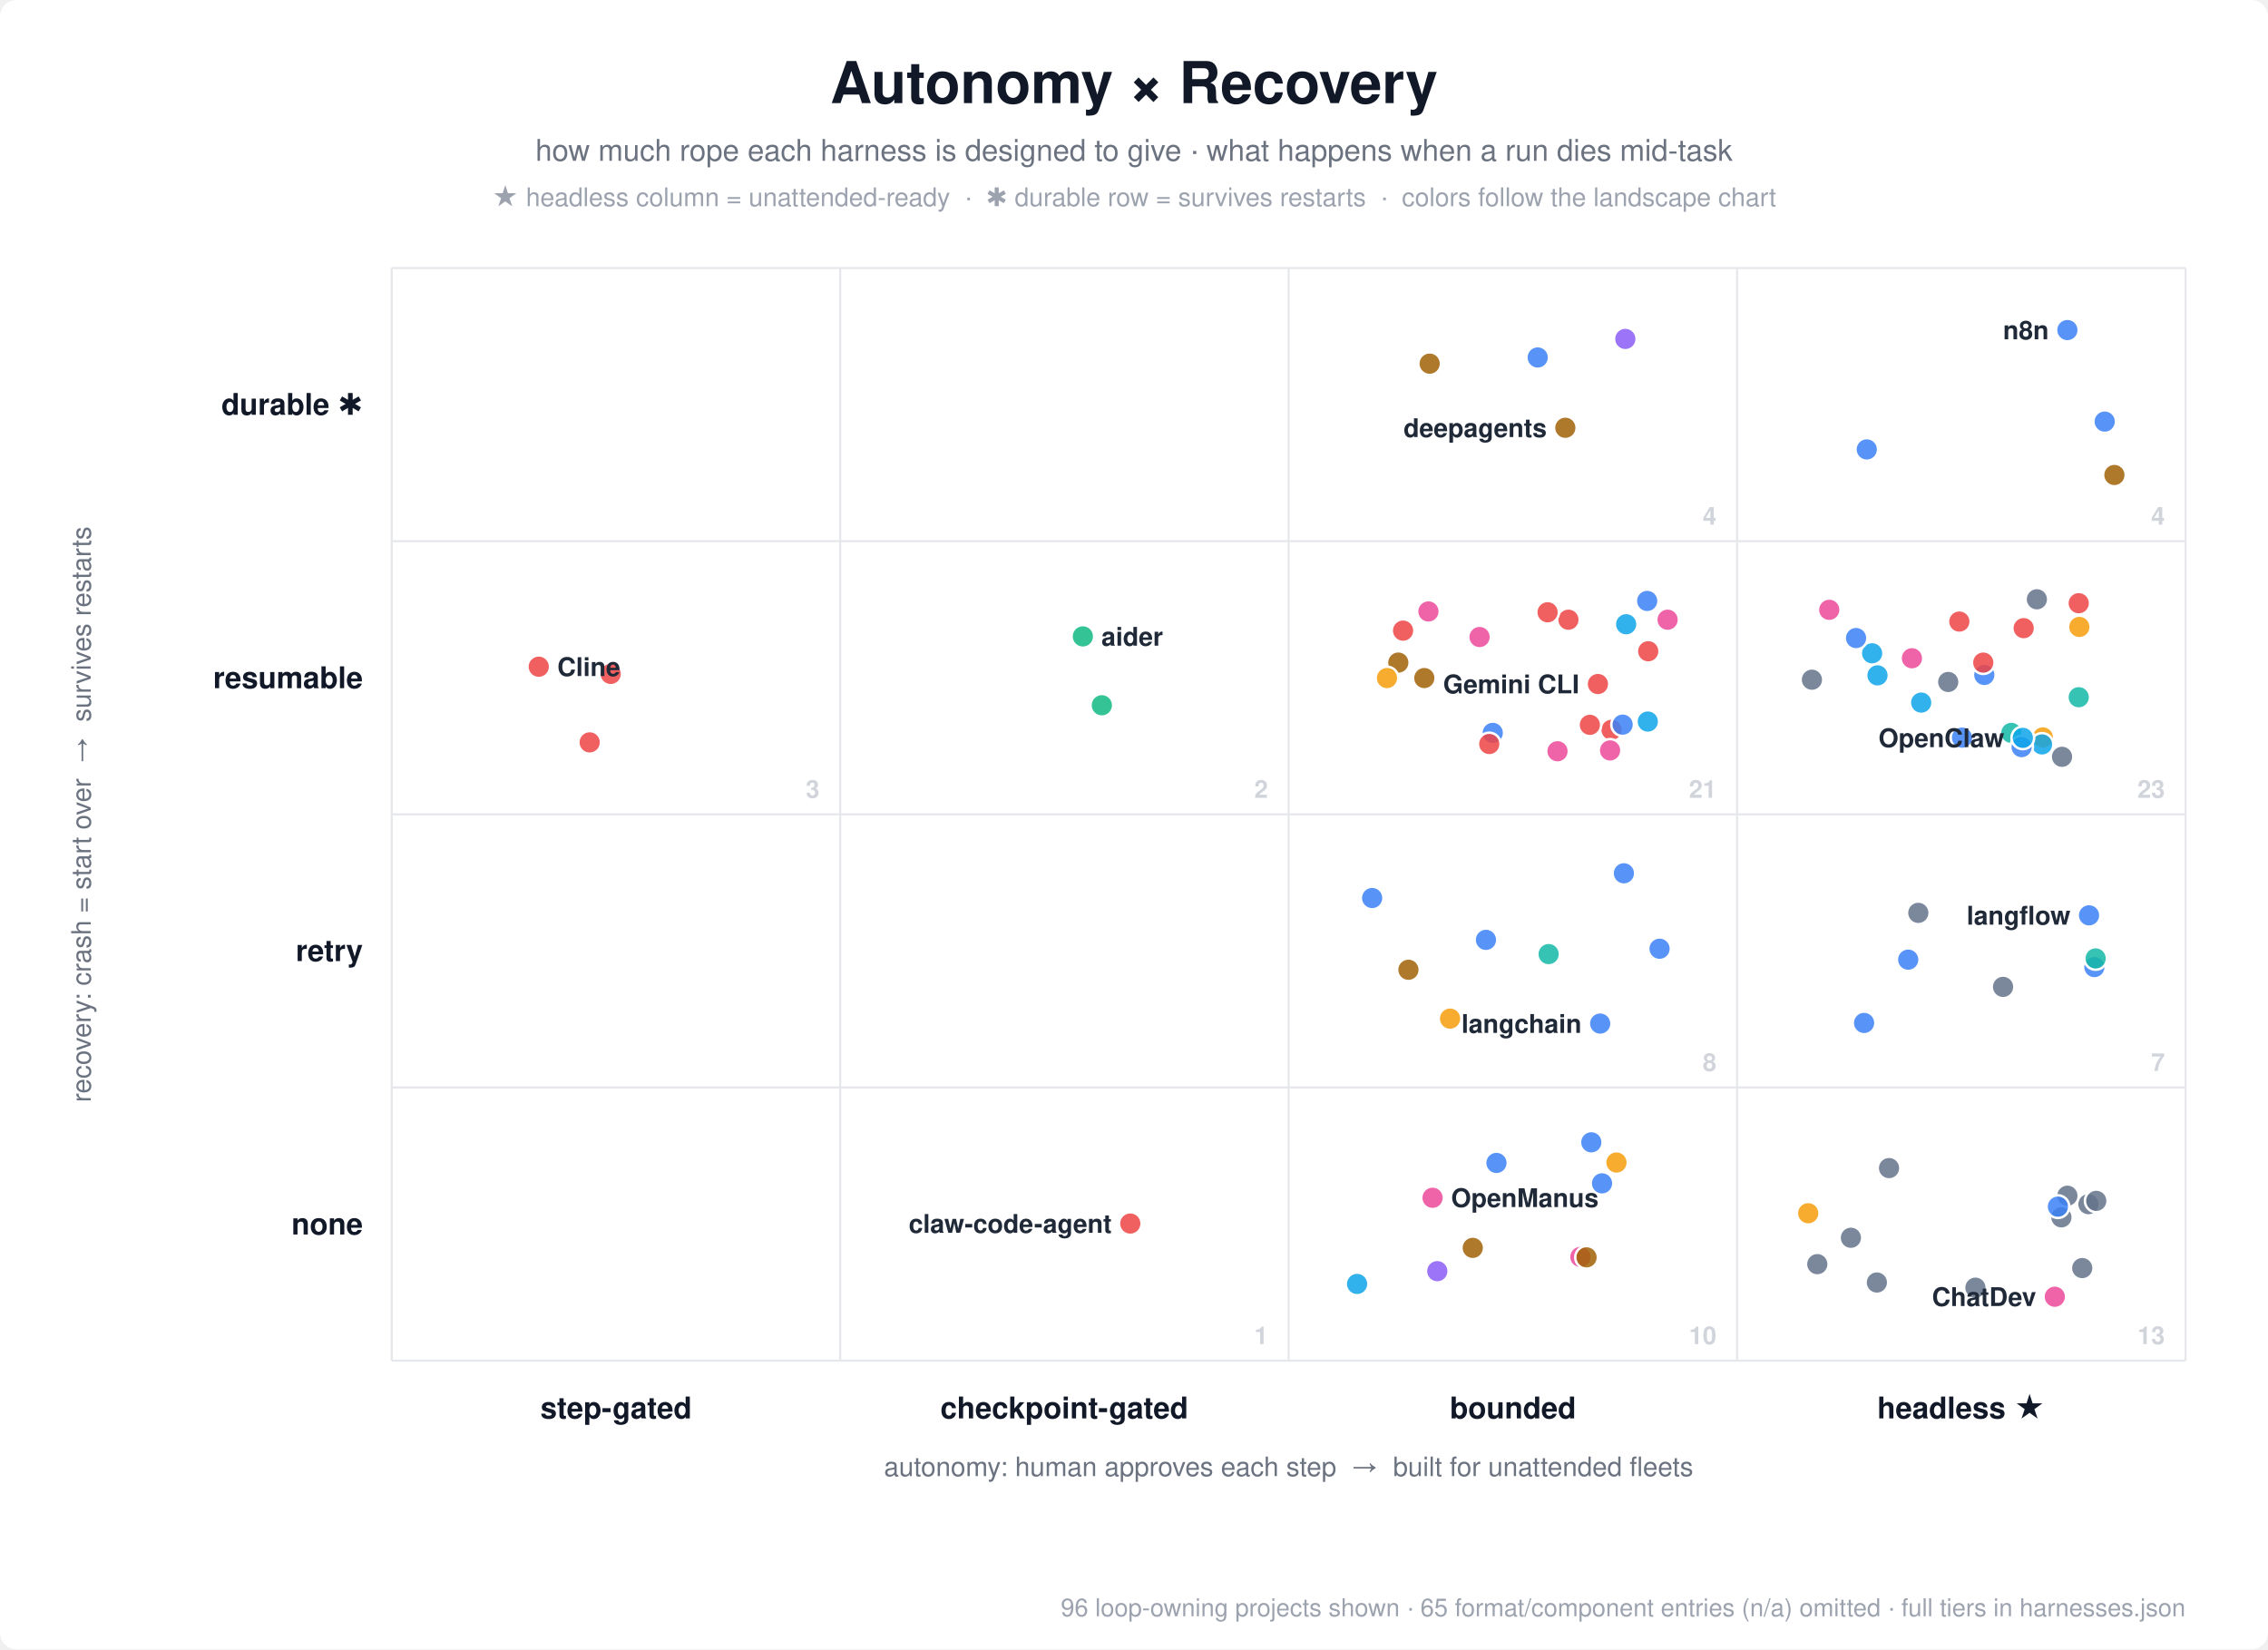
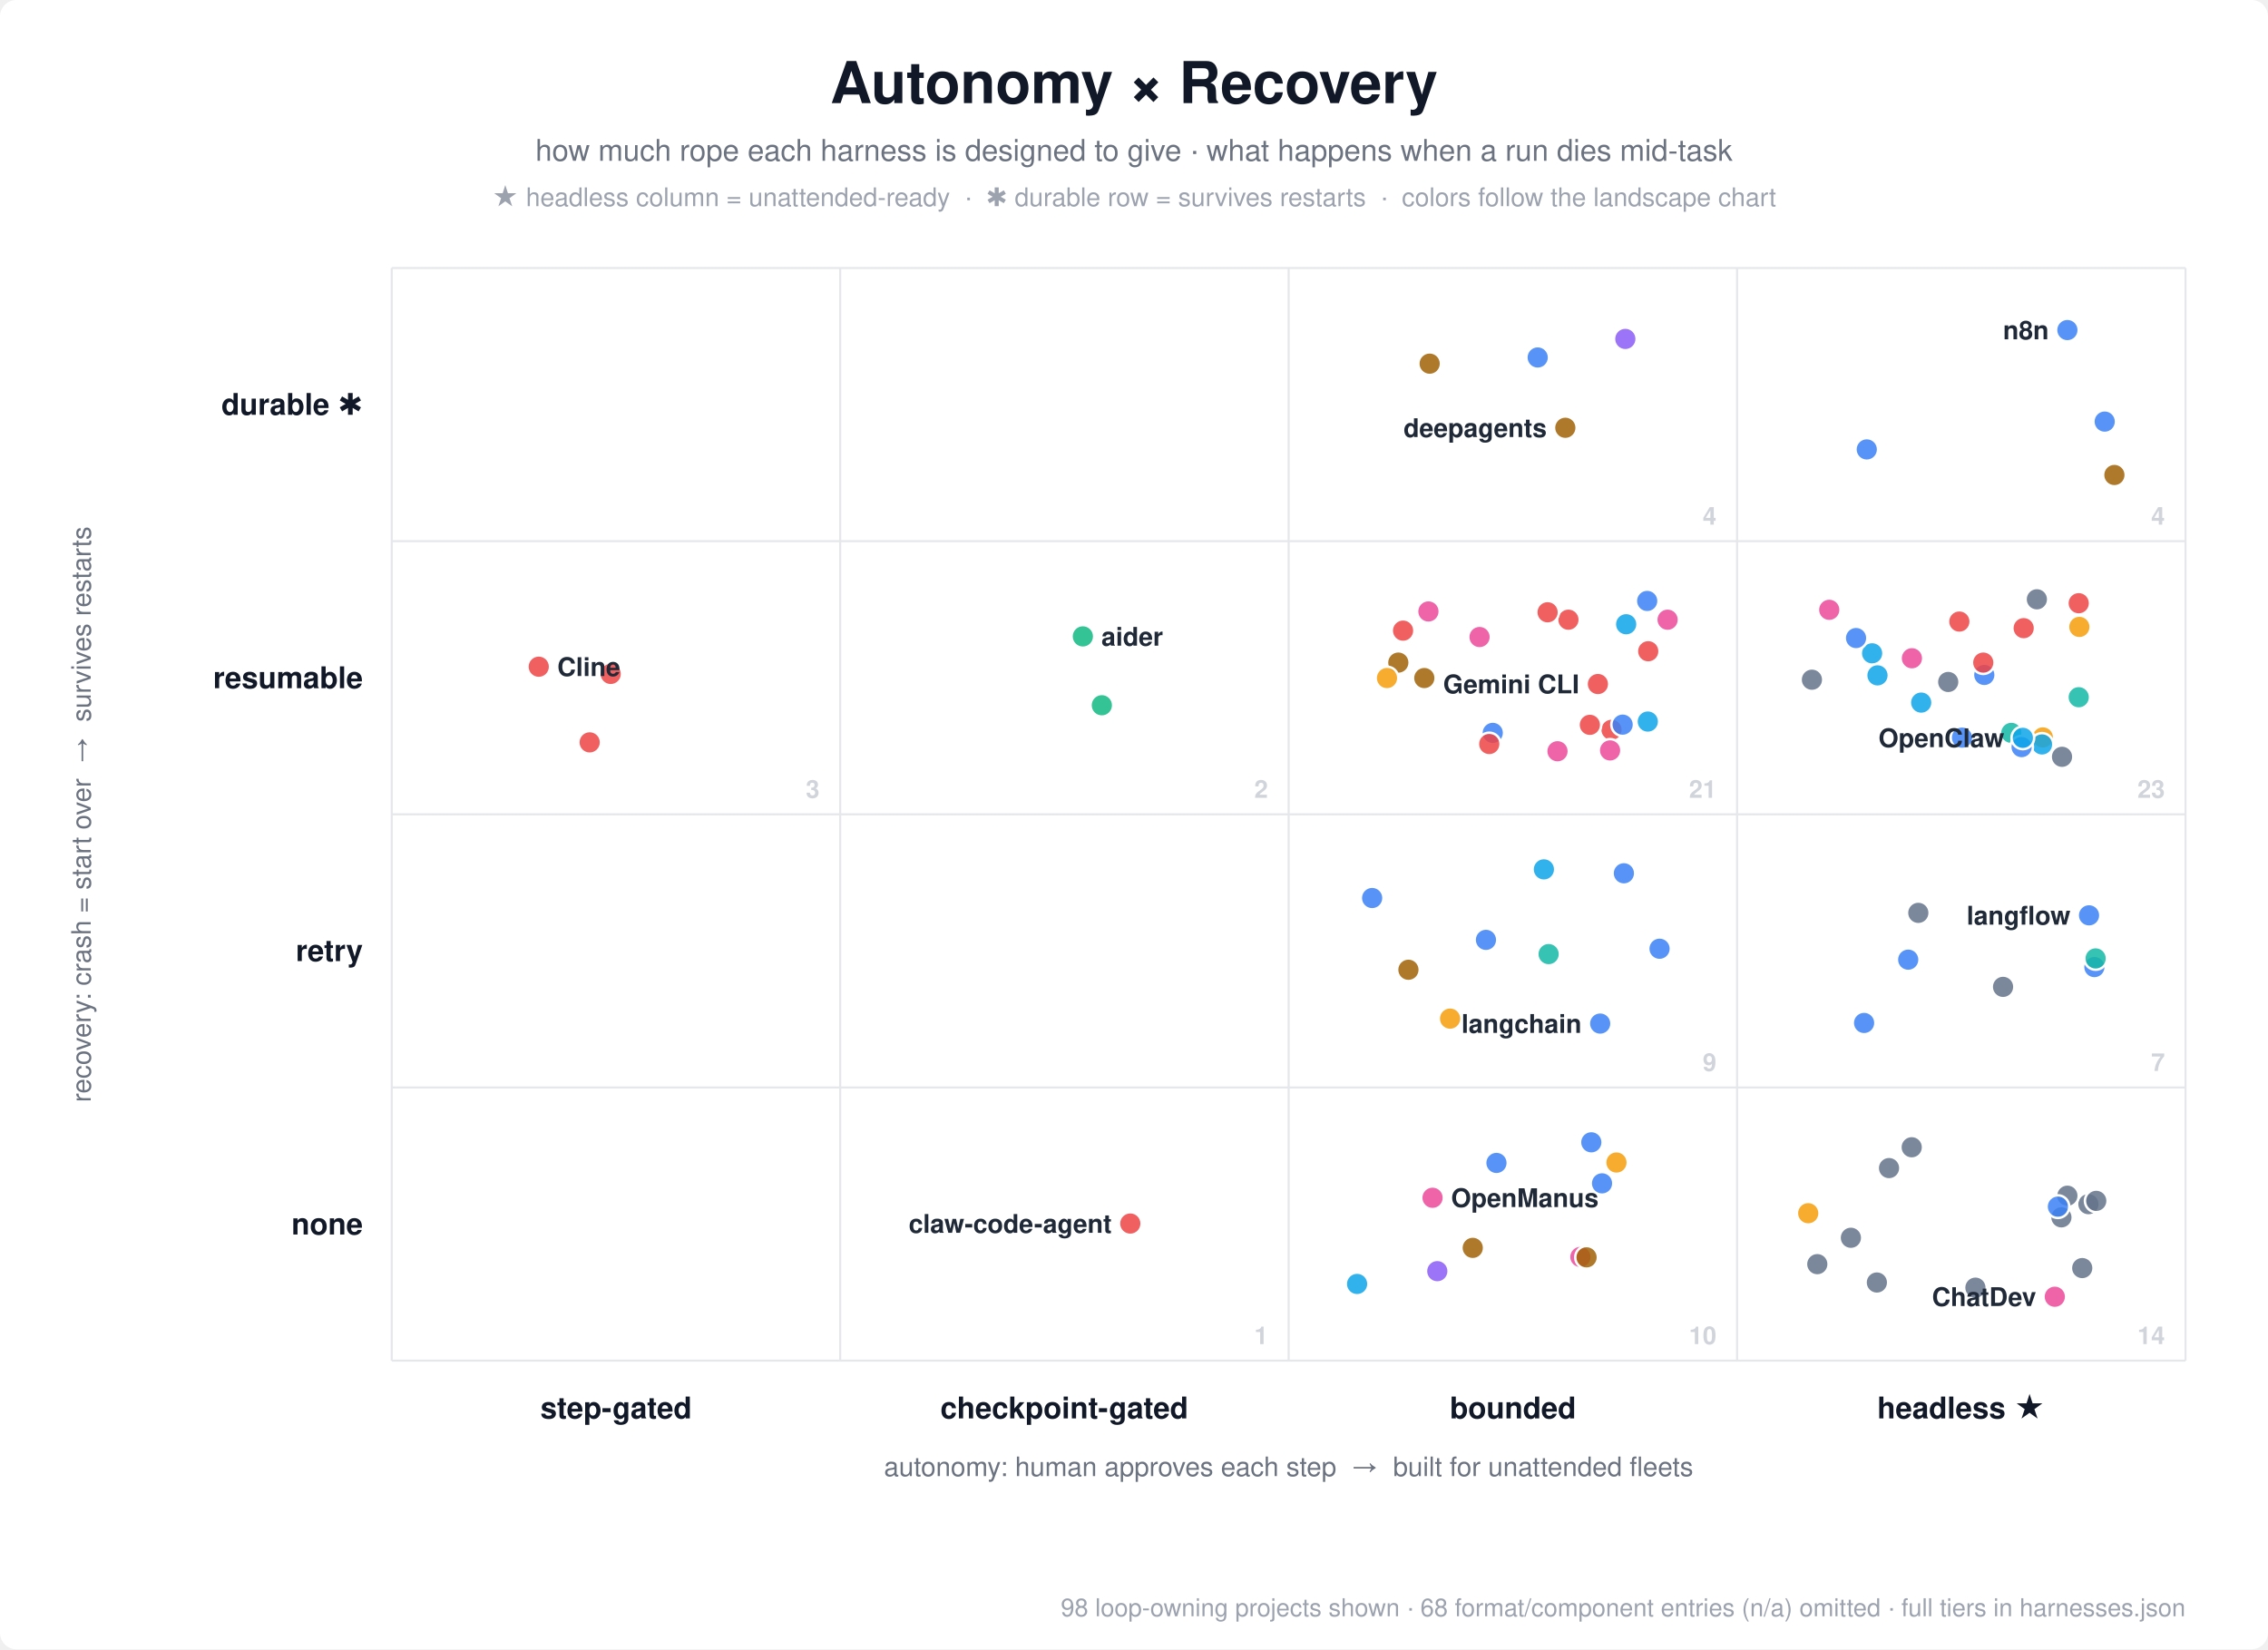
<svg xmlns="http://www.w3.org/2000/svg" viewBox="0 0 1100 800" font-family="-apple-system, 'Segoe UI', Helvetica, Arial, sans-serif">
  <rect width="1100" height="800" fill="#ffffff" rx="8" />
  <text x="550.0" y="50" text-anchor="middle" font-size="28" font-weight="700" fill="#111827">Autonomy × Recovery</text>
  <text x="550.0" y="78" text-anchor="middle" font-size="14.5" fill="#6b7280">how much rope each harness is designed to give · what happens when a run dies mid-task</text>
  <text x="550.0" y="100" text-anchor="middle" font-size="12.5" fill="#9ca3af">★ headless column = unattended-ready  ·  ✱ durable row = survives restarts  ·  colors follow the landscape chart</text>
  <line x1="190.0" y1="130" x2="190.0" y2="660" stroke="#e5e7eb" stroke-width="1" />
  <line x1="407.5" y1="130" x2="407.5" y2="660" stroke="#e5e7eb" stroke-width="1" />
  <line x1="625.0" y1="130" x2="625.0" y2="660" stroke="#e5e7eb" stroke-width="1" />
  <line x1="842.5" y1="130" x2="842.5" y2="660" stroke="#e5e7eb" stroke-width="1" />
  <line x1="1060.0" y1="130" x2="1060.0" y2="660" stroke="#e5e7eb" stroke-width="1" />
  <line x1="190" y1="130.0" x2="1060" y2="130.0" stroke="#e5e7eb" stroke-width="1" />
  <line x1="190" y1="262.5" x2="1060" y2="262.5" stroke="#e5e7eb" stroke-width="1" />
  <line x1="190" y1="395.0" x2="1060" y2="395.0" stroke="#e5e7eb" stroke-width="1" />
  <line x1="190" y1="527.5" x2="1060" y2="527.5" stroke="#e5e7eb" stroke-width="1" />
  <line x1="190" y1="660.0" x2="1060" y2="660.0" stroke="#e5e7eb" stroke-width="1" />
  <text x="298.8" y="688" text-anchor="middle" font-size="14.5" font-weight="600" fill="#111827">step-gated</text>
  <text x="516.2" y="688" text-anchor="middle" font-size="14.5" font-weight="600" fill="#111827">checkpoint-gated</text>
  <text x="733.8" y="688" text-anchor="middle" font-size="14.5" font-weight="600" fill="#111827">bounded</text>
  <text x="951.2" y="688" text-anchor="middle" font-size="14.5" font-weight="600" fill="#111827">headless ★</text>
  <text x="625.0" y="716" text-anchor="middle" font-size="13" fill="#6b7280">autonomy: human approves each step  →  built for unattended fleets</text>
  <text x="176" y="598.8" text-anchor="end" font-size="14.5" font-weight="600" fill="#111827">none</text>
  <text x="176" y="466.2" text-anchor="end" font-size="14.5" font-weight="600" fill="#111827">retry</text>
  <text x="176" y="333.8" text-anchor="end" font-size="14.5" font-weight="600" fill="#111827">resumable</text>
  <text x="176" y="201.2" text-anchor="end" font-size="14.5" font-weight="600" fill="#111827">durable ✱</text>
  <text x="44" y="395" font-size="13" fill="#6b7280" transform="rotate(-90 44 395)" text-anchor="middle">recovery: crash = start over  →  survives restarts</text>
  <text x="832.5" y="652.0" text-anchor="end" font-size="12" fill="#d1d5db" font-weight="700">10</text>
  <text x="832.5" y="254.5" text-anchor="end" font-size="12" fill="#d1d5db" font-weight="700">4</text>
  <text x="832.5" y="387.0" text-anchor="end" font-size="12" fill="#d1d5db" font-weight="700">21</text>
  <text x="397.5" y="387.0" text-anchor="end" font-size="12" fill="#d1d5db" font-weight="700">3</text>
  <text x="1050.0" y="387.0" text-anchor="end" font-size="12" fill="#d1d5db" font-weight="700">23</text>
  <text x="615.0" y="652.0" text-anchor="end" font-size="12" fill="#d1d5db" font-weight="700">1</text>
-   <text x="832.5" y="519.5" text-anchor="end" font-size="12" fill="#d1d5db" font-weight="700">8</text>
-   <text x="1050.0" y="652.0" text-anchor="end" font-size="12" fill="#d1d5db" font-weight="700">13</text>
+   <text x="832.5" y="519.5" text-anchor="end" font-size="12" fill="#d1d5db" font-weight="700">9</text>
+   <text x="1050.0" y="652.0" text-anchor="end" font-size="12" fill="#d1d5db" font-weight="700">14</text>
  <text x="1050.0" y="254.5" text-anchor="end" font-size="12" fill="#d1d5db" font-weight="700">4</text>
  <text x="1050.0" y="519.5" text-anchor="end" font-size="12" fill="#d1d5db" font-weight="700">7</text>
  <text x="615.0" y="387.0" text-anchor="end" font-size="12" fill="#d1d5db" font-weight="700">2</text>
  <circle cx="958.1" cy="624.6" r="5.5" fill="#64748b" fill-opacity="0.85" stroke="#ffffff" stroke-width="1.2" />
  <circle cx="931.8" cy="340.8" r="5.5" fill="#0ea5e9" fill-opacity="0.85" stroke="#ffffff" stroke-width="1.2" />
  <circle cx="916.2" cy="566.6" r="5.5" fill="#64748b" fill-opacity="0.85" stroke="#ffffff" stroke-width="1.2" />
  <circle cx="897.7" cy="600.4" r="5.5" fill="#64748b" fill-opacity="0.85" stroke="#ffffff" stroke-width="1.2" />
  <circle cx="703.3" cy="494.1" r="5.5" fill="#f59e0b" fill-opacity="0.85" stroke="#ffffff" stroke-width="1.2" />
  <circle cx="781.6" cy="354.0" r="5.5" fill="#ef4444" fill-opacity="0.85" stroke="#ffffff" stroke-width="1.2" />
  <circle cx="1009.9" cy="615.1" r="5.5" fill="#64748b" fill-opacity="0.85" stroke="#ffffff" stroke-width="1.2" />
  <circle cx="930.4" cy="442.8" r="5.5" fill="#64748b" fill-opacity="0.85" stroke="#ffffff" stroke-width="1.2" />
  <circle cx="725.8" cy="564.1" r="5.5" fill="#3b82f6" fill-opacity="0.85" stroke="#ffffff" stroke-width="1.2" />
  <circle cx="887.2" cy="295.8" r="5.5" fill="#ec4899" fill-opacity="0.85" stroke="#ffffff" stroke-width="1.2" />
  <circle cx="971.5" cy="478.7" r="5.5" fill="#64748b" fill-opacity="0.85" stroke="#ffffff" stroke-width="1.2" />
  <circle cx="784.0" cy="563.9" r="5.5" fill="#f59e0b" fill-opacity="0.85" stroke="#ffffff" stroke-width="1.2" />
  <circle cx="975.5" cy="355.5" r="5.5" fill="#14b8a6" fill-opacity="0.85" stroke="#ffffff" stroke-width="1.2" />
  <circle cx="777.0" cy="574.0" r="5.5" fill="#3b82f6" fill-opacity="0.85" stroke="#ffffff" stroke-width="1.2" />
  <circle cx="881.4" cy="613.2" r="5.5" fill="#64748b" fill-opacity="0.85" stroke="#ffffff" stroke-width="1.2" />
  <circle cx="697.1" cy="616.6" r="5.5" fill="#8b5cf6" fill-opacity="0.85" stroke="#ffffff" stroke-width="1.2" />
  <circle cx="548.2" cy="593.5" r="5.5" fill="#ef4444" fill-opacity="0.85" stroke="#ffffff" stroke-width="1.2" />
  <circle cx="877.0" cy="588.5" r="5.5" fill="#f59e0b" fill-opacity="0.85" stroke="#ffffff" stroke-width="1.2" />
  <circle cx="788.3" cy="164.4" r="5.5" fill="#8b5cf6" fill-opacity="0.85" stroke="#ffffff" stroke-width="1.2" />
  <circle cx="714.3" cy="605.3" r="5.5" fill="#a16207" fill-opacity="0.85" stroke="#ffffff" stroke-width="1.2" />
  <circle cx="878.8" cy="329.7" r="5.5" fill="#64748b" fill-opacity="0.85" stroke="#ffffff" stroke-width="1.2" />
  <circle cx="1012.9" cy="584.1" r="5.5" fill="#64748b" fill-opacity="0.85" stroke="#ffffff" stroke-width="1.2" />
  <circle cx="910.3" cy="622.1" r="5.5" fill="#64748b" fill-opacity="0.85" stroke="#ffffff" stroke-width="1.2" />
  <circle cx="1016.7" cy="582.5" r="5.5" fill="#64748b" fill-opacity="0.85" stroke="#ffffff" stroke-width="1.2" />
  <circle cx="658.2" cy="622.8" r="5.5" fill="#0ea5e9" fill-opacity="0.85" stroke="#ffffff" stroke-width="1.2" />
  <circle cx="1002.7" cy="580.0" r="5.5" fill="#64748b" fill-opacity="0.85" stroke="#ffffff" stroke-width="1.2" />
+   <circle cx="927.2" cy="556.5" r="5.5" fill="#64748b" fill-opacity="0.85" stroke="#ffffff" stroke-width="1.2" />
  <circle cx="1000.1" cy="367.1" r="5.5" fill="#64748b" fill-opacity="0.85" stroke="#ffffff" stroke-width="1.2" />
  <circle cx="798.9" cy="291.5" r="5.5" fill="#3b82f6" fill-opacity="0.85" stroke="#ffffff" stroke-width="1.2" />
  <circle cx="678.2" cy="321.4" r="5.5" fill="#a16207" fill-opacity="0.85" stroke="#ffffff" stroke-width="1.2" />
  <circle cx="999.8" cy="590.5" r="5.5" fill="#64748b" fill-opacity="0.85" stroke="#ffffff" stroke-width="1.2" />
  <circle cx="787.6" cy="423.6" r="5.5" fill="#3b82f6" fill-opacity="0.85" stroke="#ffffff" stroke-width="1.2" />
  <circle cx="998.1" cy="585.3" r="5.5" fill="#3b82f6" fill-opacity="0.85" stroke="#ffffff" stroke-width="1.2" />
  <circle cx="1025.5" cy="230.4" r="5.5" fill="#a16207" fill-opacity="0.85" stroke="#ffffff" stroke-width="1.2" />
  <circle cx="987.9" cy="290.7" r="5.5" fill="#64748b" fill-opacity="0.85" stroke="#ffffff" stroke-width="1.2" />
  <circle cx="690.8" cy="328.9" r="5.5" fill="#a16207" fill-opacity="0.85" stroke="#ffffff" stroke-width="1.2" />
  <circle cx="724.0" cy="355.5" r="5.5" fill="#3b82f6" fill-opacity="0.85" stroke="#ffffff" stroke-width="1.2" />
  <circle cx="990.8" cy="357.7" r="5.5" fill="#f59e0b" fill-opacity="0.85" stroke="#ffffff" stroke-width="1.2" />
  <circle cx="672.7" cy="328.9" r="5.5" fill="#f59e0b" fill-opacity="0.85" stroke="#ffffff" stroke-width="1.2" />
  <circle cx="1015.8" cy="469.1" r="5.5" fill="#3b82f6" fill-opacity="0.85" stroke="#ffffff" stroke-width="1.2" />
  <circle cx="1016.4" cy="464.9" r="5.5" fill="#14b8a6" fill-opacity="0.85" stroke="#ffffff" stroke-width="1.2" />
  <circle cx="766.5" cy="609.7" r="5.5" fill="#ec4899" fill-opacity="0.85" stroke="#ffffff" stroke-width="1.2" />
  <circle cx="808.8" cy="300.6" r="5.5" fill="#ec4899" fill-opacity="0.85" stroke="#ffffff" stroke-width="1.2" />
  <circle cx="717.6" cy="309.0" r="5.5" fill="#ec4899" fill-opacity="0.85" stroke="#ffffff" stroke-width="1.2" />
  <circle cx="951.6" cy="357.8" r="5.5" fill="#3b82f6" fill-opacity="0.85" stroke="#ffffff" stroke-width="1.2" />
  <circle cx="799.2" cy="350.0" r="5.5" fill="#0ea5e9" fill-opacity="0.85" stroke="#ffffff" stroke-width="1.2" />
  <circle cx="944.9" cy="330.8" r="5.5" fill="#64748b" fill-opacity="0.85" stroke="#ffffff" stroke-width="1.2" />
  <circle cx="788.7" cy="302.8" r="5.5" fill="#0ea5e9" fill-opacity="0.85" stroke="#ffffff" stroke-width="1.2" />
  <circle cx="990.4" cy="361.1" r="5.5" fill="#0ea5e9" fill-opacity="0.85" stroke="#ffffff" stroke-width="1.2" />
  <circle cx="693.4" cy="176.4" r="5.5" fill="#a16207" fill-opacity="0.85" stroke="#ffffff" stroke-width="1.2" />
  <circle cx="1008.5" cy="304.1" r="5.5" fill="#f59e0b" fill-opacity="0.85" stroke="#ffffff" stroke-width="1.2" />
  <circle cx="962.4" cy="327.4" r="5.5" fill="#3b82f6" fill-opacity="0.85" stroke="#ffffff" stroke-width="1.2" />
  <circle cx="980.5" cy="362.4" r="5.5" fill="#3b82f6" fill-opacity="0.85" stroke="#ffffff" stroke-width="1.2" />
  <circle cx="722.3" cy="360.9" r="5.5" fill="#ef4444" fill-opacity="0.85" stroke="#ffffff" stroke-width="1.2" />
  <circle cx="771.8" cy="554.1" r="5.5" fill="#3b82f6" fill-opacity="0.85" stroke="#ffffff" stroke-width="1.2" />
  <circle cx="905.4" cy="218.0" r="5.5" fill="#3b82f6" fill-opacity="0.85" stroke="#ffffff" stroke-width="1.2" />
  <circle cx="296.2" cy="326.9" r="5.5" fill="#ef4444" fill-opacity="0.85" stroke="#ffffff" stroke-width="1.2" />
  <circle cx="683.1" cy="470.4" r="5.5" fill="#a16207" fill-opacity="0.85" stroke="#ffffff" stroke-width="1.2" />
  <circle cx="961.9" cy="321.4" r="5.5" fill="#ef4444" fill-opacity="0.85" stroke="#ffffff" stroke-width="1.2" />
  <circle cx="286.0" cy="360.1" r="5.5" fill="#ef4444" fill-opacity="0.85" stroke="#ffffff" stroke-width="1.2" />
  <circle cx="799.4" cy="315.9" r="5.5" fill="#ef4444" fill-opacity="0.85" stroke="#ffffff" stroke-width="1.2" />
  <circle cx="745.8" cy="173.4" r="5.5" fill="#3b82f6" fill-opacity="0.85" stroke="#ffffff" stroke-width="1.2" />
  <circle cx="760.7" cy="300.6" r="5.5" fill="#ef4444" fill-opacity="0.85" stroke="#ffffff" stroke-width="1.2" />
  <circle cx="759.2" cy="207.5" r="5.5" fill="#a16207" fill-opacity="0.85" stroke="#ffffff" stroke-width="1.2" />
  <circle cx="720.7" cy="455.9" r="5.5" fill="#3b82f6" fill-opacity="0.85" stroke="#ffffff" stroke-width="1.2" />
  <circle cx="692.8" cy="296.6" r="5.5" fill="#ec4899" fill-opacity="0.85" stroke="#ffffff" stroke-width="1.2" />
  <circle cx="769.5" cy="609.9" r="5.5" fill="#a16207" fill-opacity="0.85" stroke="#ffffff" stroke-width="1.2" />
  <circle cx="751.1" cy="462.8" r="5.5" fill="#14b8a6" fill-opacity="0.85" stroke="#ffffff" stroke-width="1.2" />
  <circle cx="996.6" cy="629.0" r="5.5" fill="#ec4899" fill-opacity="0.85" stroke="#ffffff" stroke-width="1.2" />
  <circle cx="534.4" cy="342.1" r="5.5" fill="#10b981" fill-opacity="0.85" stroke="#ffffff" stroke-width="1.2" />
  <circle cx="908.0" cy="316.9" r="5.5" fill="#0ea5e9" fill-opacity="0.85" stroke="#ffffff" stroke-width="1.2" />
  <circle cx="1020.8" cy="204.5" r="5.5" fill="#3b82f6" fill-opacity="0.85" stroke="#ffffff" stroke-width="1.2" />
  <circle cx="787.0" cy="351.5" r="5.5" fill="#3b82f6" fill-opacity="0.85" stroke="#ffffff" stroke-width="1.2" />
  <circle cx="525.2" cy="308.7" r="5.5" fill="#10b981" fill-opacity="0.85" stroke="#ffffff" stroke-width="1.2" />
  <circle cx="665.5" cy="435.6" r="5.5" fill="#3b82f6" fill-opacity="0.85" stroke="#ffffff" stroke-width="1.2" />
  <circle cx="1008.2" cy="292.6" r="5.5" fill="#ef4444" fill-opacity="0.85" stroke="#ffffff" stroke-width="1.2" />
  <circle cx="925.5" cy="465.5" r="5.5" fill="#3b82f6" fill-opacity="0.85" stroke="#ffffff" stroke-width="1.2" />
  <circle cx="780.9" cy="364.0" r="5.5" fill="#ec4899" fill-opacity="0.85" stroke="#ffffff" stroke-width="1.2" />
  <circle cx="694.8" cy="581.0" r="5.5" fill="#ec4899" fill-opacity="0.85" stroke="#ffffff" stroke-width="1.2" />
  <circle cx="755.4" cy="364.4" r="5.5" fill="#ec4899" fill-opacity="0.85" stroke="#ffffff" stroke-width="1.2" />
+   <circle cx="748.8" cy="421.7" r="5.5" fill="#0ea5e9" fill-opacity="0.85" stroke="#ffffff" stroke-width="1.2" />
  <circle cx="261.3" cy="323.4" r="5.5" fill="#ef4444" fill-opacity="0.85" stroke="#ffffff" stroke-width="1.2" />
  <circle cx="680.5" cy="305.9" r="5.5" fill="#ef4444" fill-opacity="0.85" stroke="#ffffff" stroke-width="1.2" />
  <circle cx="927.3" cy="319.3" r="5.5" fill="#ec4899" fill-opacity="0.85" stroke="#ffffff" stroke-width="1.2" />
  <circle cx="1008.2" cy="338.2" r="5.5" fill="#14b8a6" fill-opacity="0.85" stroke="#ffffff" stroke-width="1.2" />
  <circle cx="950.3" cy="301.5" r="5.5" fill="#ef4444" fill-opacity="0.85" stroke="#ffffff" stroke-width="1.2" />
  <circle cx="771.1" cy="351.6" r="5.5" fill="#ef4444" fill-opacity="0.85" stroke="#ffffff" stroke-width="1.2" />
  <circle cx="750.6" cy="297.0" r="5.5" fill="#ef4444" fill-opacity="0.85" stroke="#ffffff" stroke-width="1.2" />
  <circle cx="775.0" cy="331.8" r="5.5" fill="#ef4444" fill-opacity="0.85" stroke="#ffffff" stroke-width="1.2" />
  <circle cx="804.9" cy="460.2" r="5.5" fill="#3b82f6" fill-opacity="0.85" stroke="#ffffff" stroke-width="1.2" />
  <circle cx="776.1" cy="496.5" r="5.5" fill="#3b82f6" fill-opacity="0.85" stroke="#ffffff" stroke-width="1.2" />
  <circle cx="904.1" cy="496.2" r="5.5" fill="#3b82f6" fill-opacity="0.85" stroke="#ffffff" stroke-width="1.2" />
  <circle cx="1013.2" cy="444.0" r="5.5" fill="#3b82f6" fill-opacity="0.85" stroke="#ffffff" stroke-width="1.2" />
  <circle cx="900.2" cy="309.5" r="5.5" fill="#3b82f6" fill-opacity="0.85" stroke="#ffffff" stroke-width="1.2" />
  <circle cx="981.5" cy="304.7" r="5.5" fill="#ef4444" fill-opacity="0.85" stroke="#ffffff" stroke-width="1.2" />
  <circle cx="1002.7" cy="160.1" r="5.5" fill="#3b82f6" fill-opacity="0.85" stroke="#ffffff" stroke-width="1.2" />
  <circle cx="910.6" cy="327.6" r="5.5" fill="#0ea5e9" fill-opacity="0.85" stroke="#ffffff" stroke-width="1.2" />
  <circle cx="981.1" cy="357.9" r="5.5" fill="#0ea5e9" fill-opacity="0.85" stroke="#ffffff" stroke-width="1.2" />
  <text x="703.8" y="585.5" text-anchor="start" font-size="12.5" font-weight="600" fill="#1f2937">OpenManus</text>
  <text x="750.2" y="212.0" text-anchor="end" font-size="12.5" font-weight="600" fill="#1f2937">deepagents</text>
  <text x="766.0" y="336.3" text-anchor="end" font-size="12.5" font-weight="600" fill="#1f2937">Gemini CLI</text>
  <text x="270.3" y="327.9" text-anchor="start" font-size="12.5" font-weight="600" fill="#1f2937">Cline</text>
  <text x="972.1" y="362.4" text-anchor="end" font-size="12.5" font-weight="600" fill="#1f2937">OpenClaw</text>
  <text x="539.2" y="598.0" text-anchor="end" font-size="12.5" font-weight="600" fill="#1f2937">claw-code-agent</text>
  <text x="767.1" y="501.0" text-anchor="end" font-size="12.5" font-weight="600" fill="#1f2937">langchain</text>
  <text x="987.6" y="633.5" text-anchor="end" font-size="12.5" font-weight="600" fill="#1f2937">ChatDev</text>
  <text x="993.7" y="164.6" text-anchor="end" font-size="12.5" font-weight="600" fill="#1f2937">n8n</text>
  <text x="1004.2" y="448.5" text-anchor="end" font-size="12.5" font-weight="600" fill="#1f2937">langflow</text>
  <text x="534.2" y="313.2" text-anchor="start" font-size="12.5" font-weight="600" fill="#1f2937">aider</text>
-   <text x="1060" y="784" text-anchor="end" font-size="12" fill="#9ca3af">96 loop-owning projects shown · 65 format/component entries (n/a) omitted · full tiers in harnesses.json</text>
+   <text x="1060" y="784" text-anchor="end" font-size="12" fill="#9ca3af">98 loop-owning projects shown · 68 format/component entries (n/a) omitted · full tiers in harnesses.json</text>
</svg>
